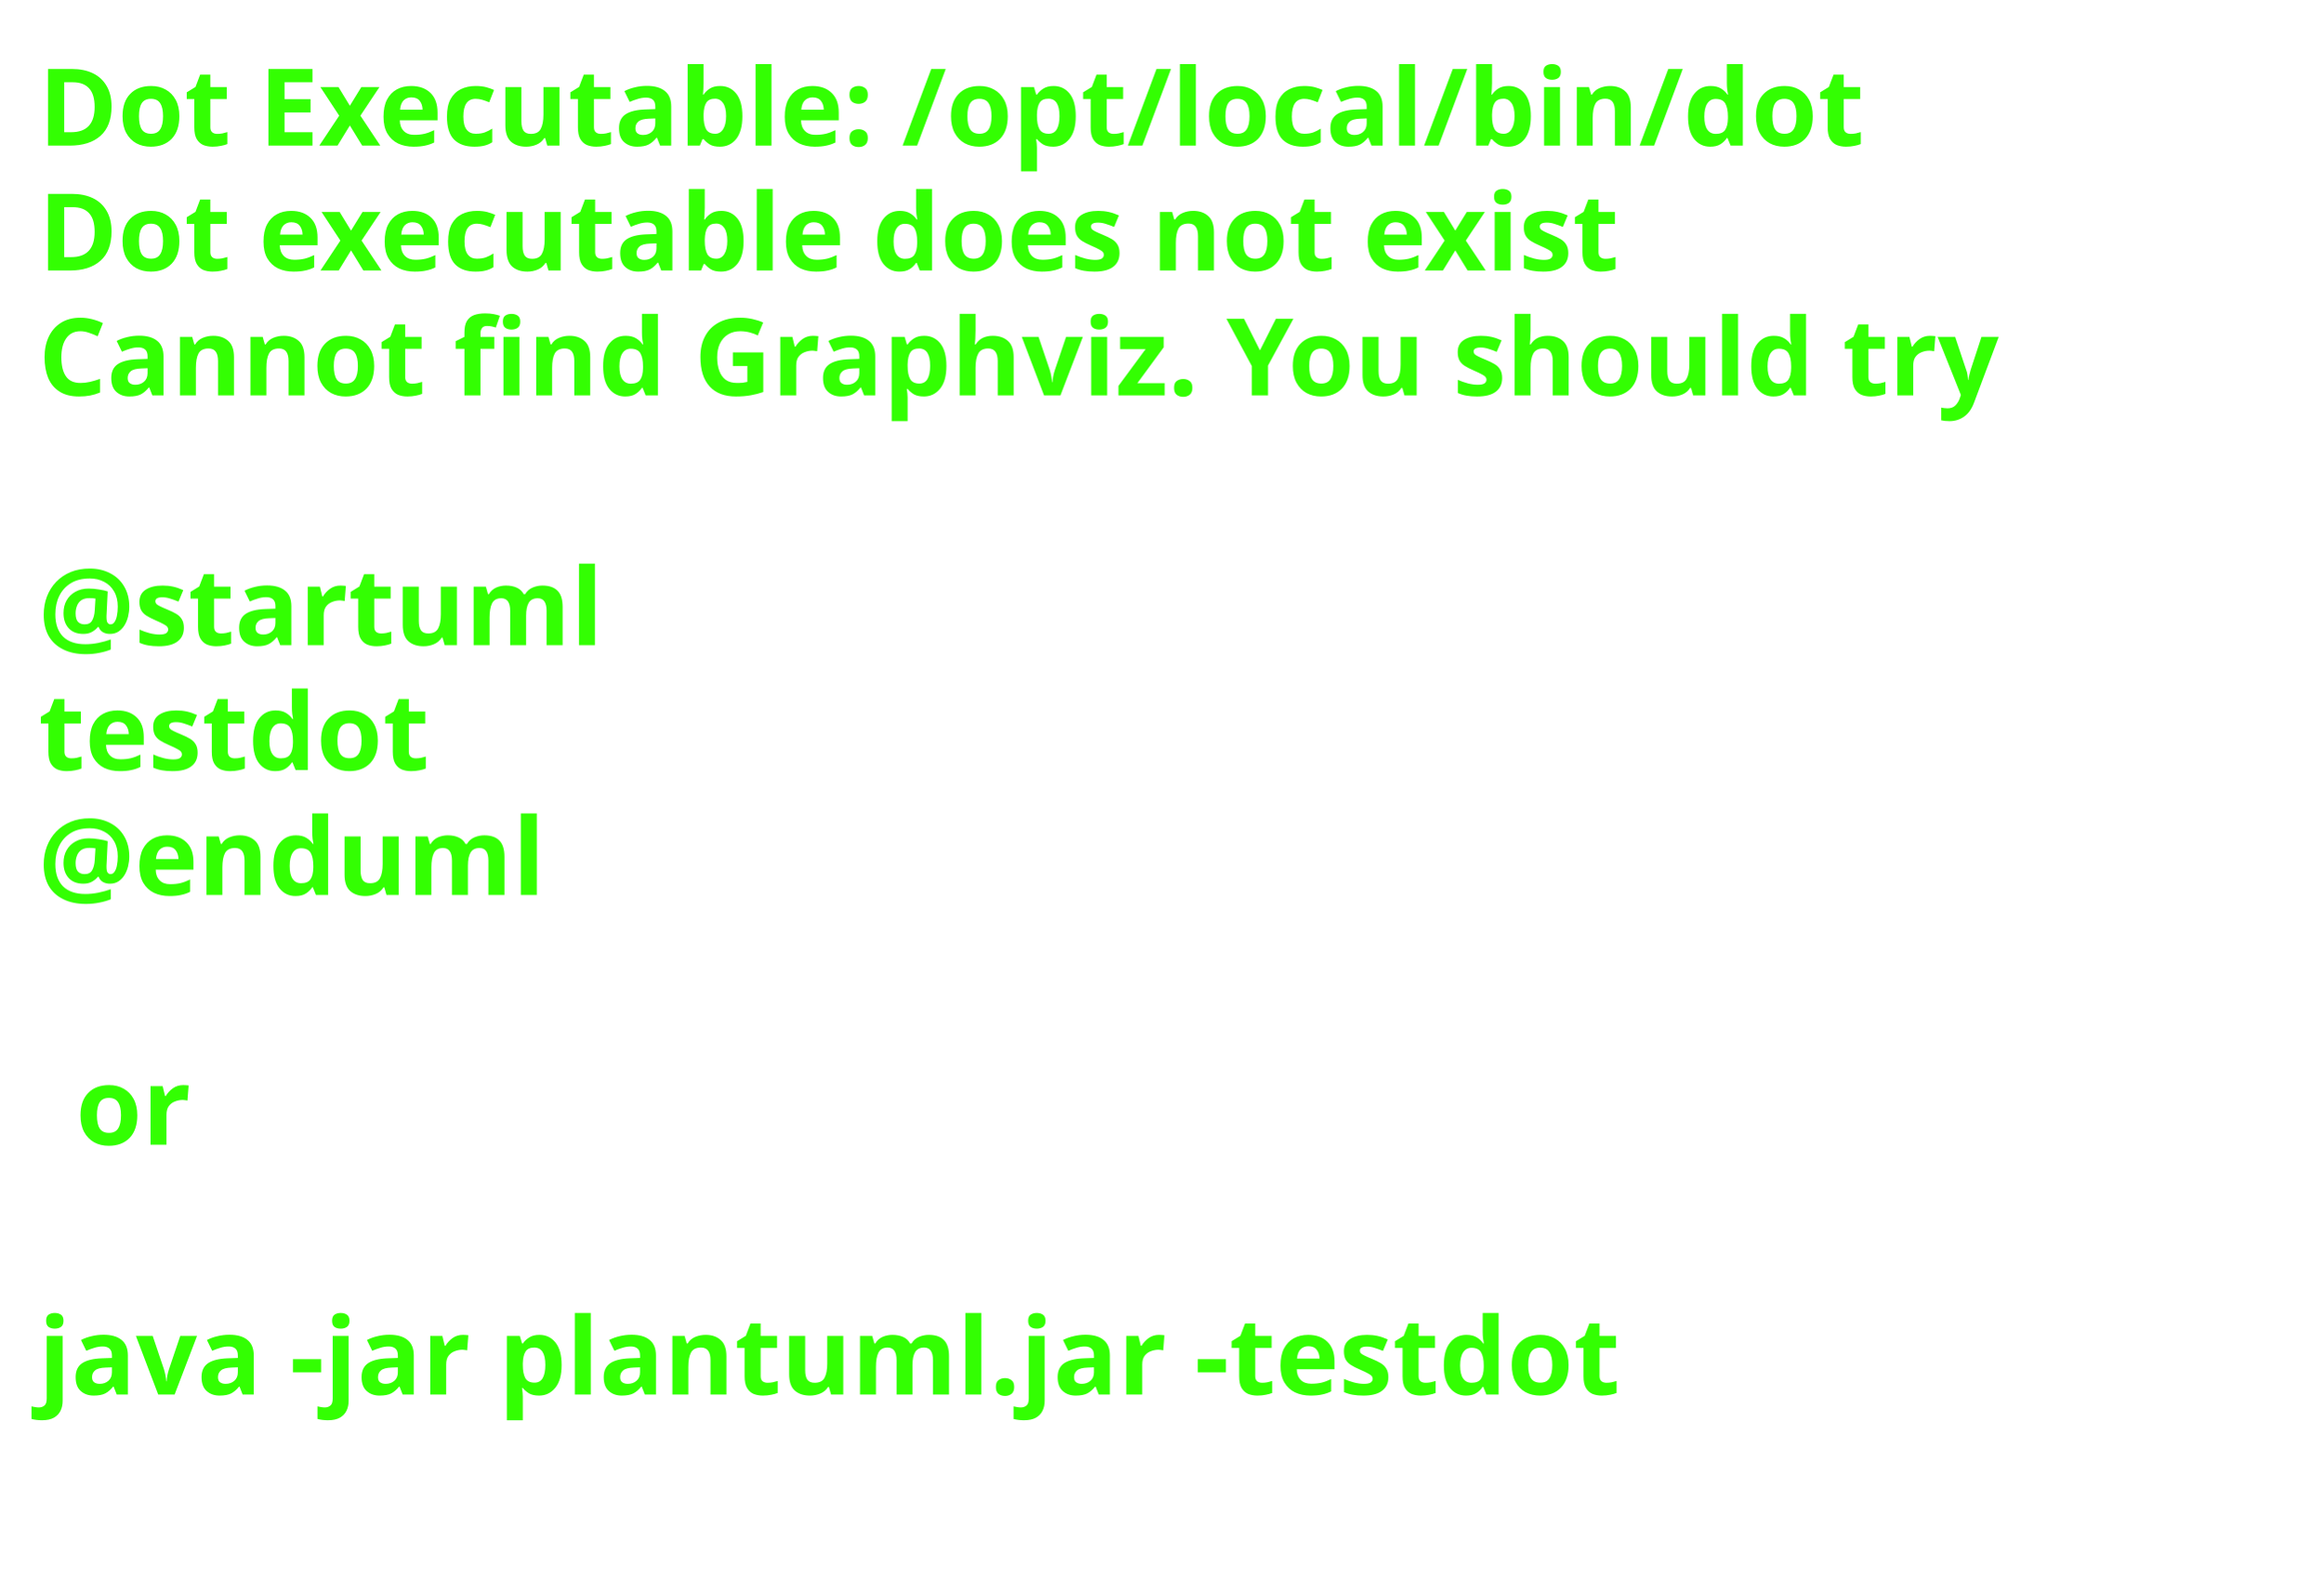
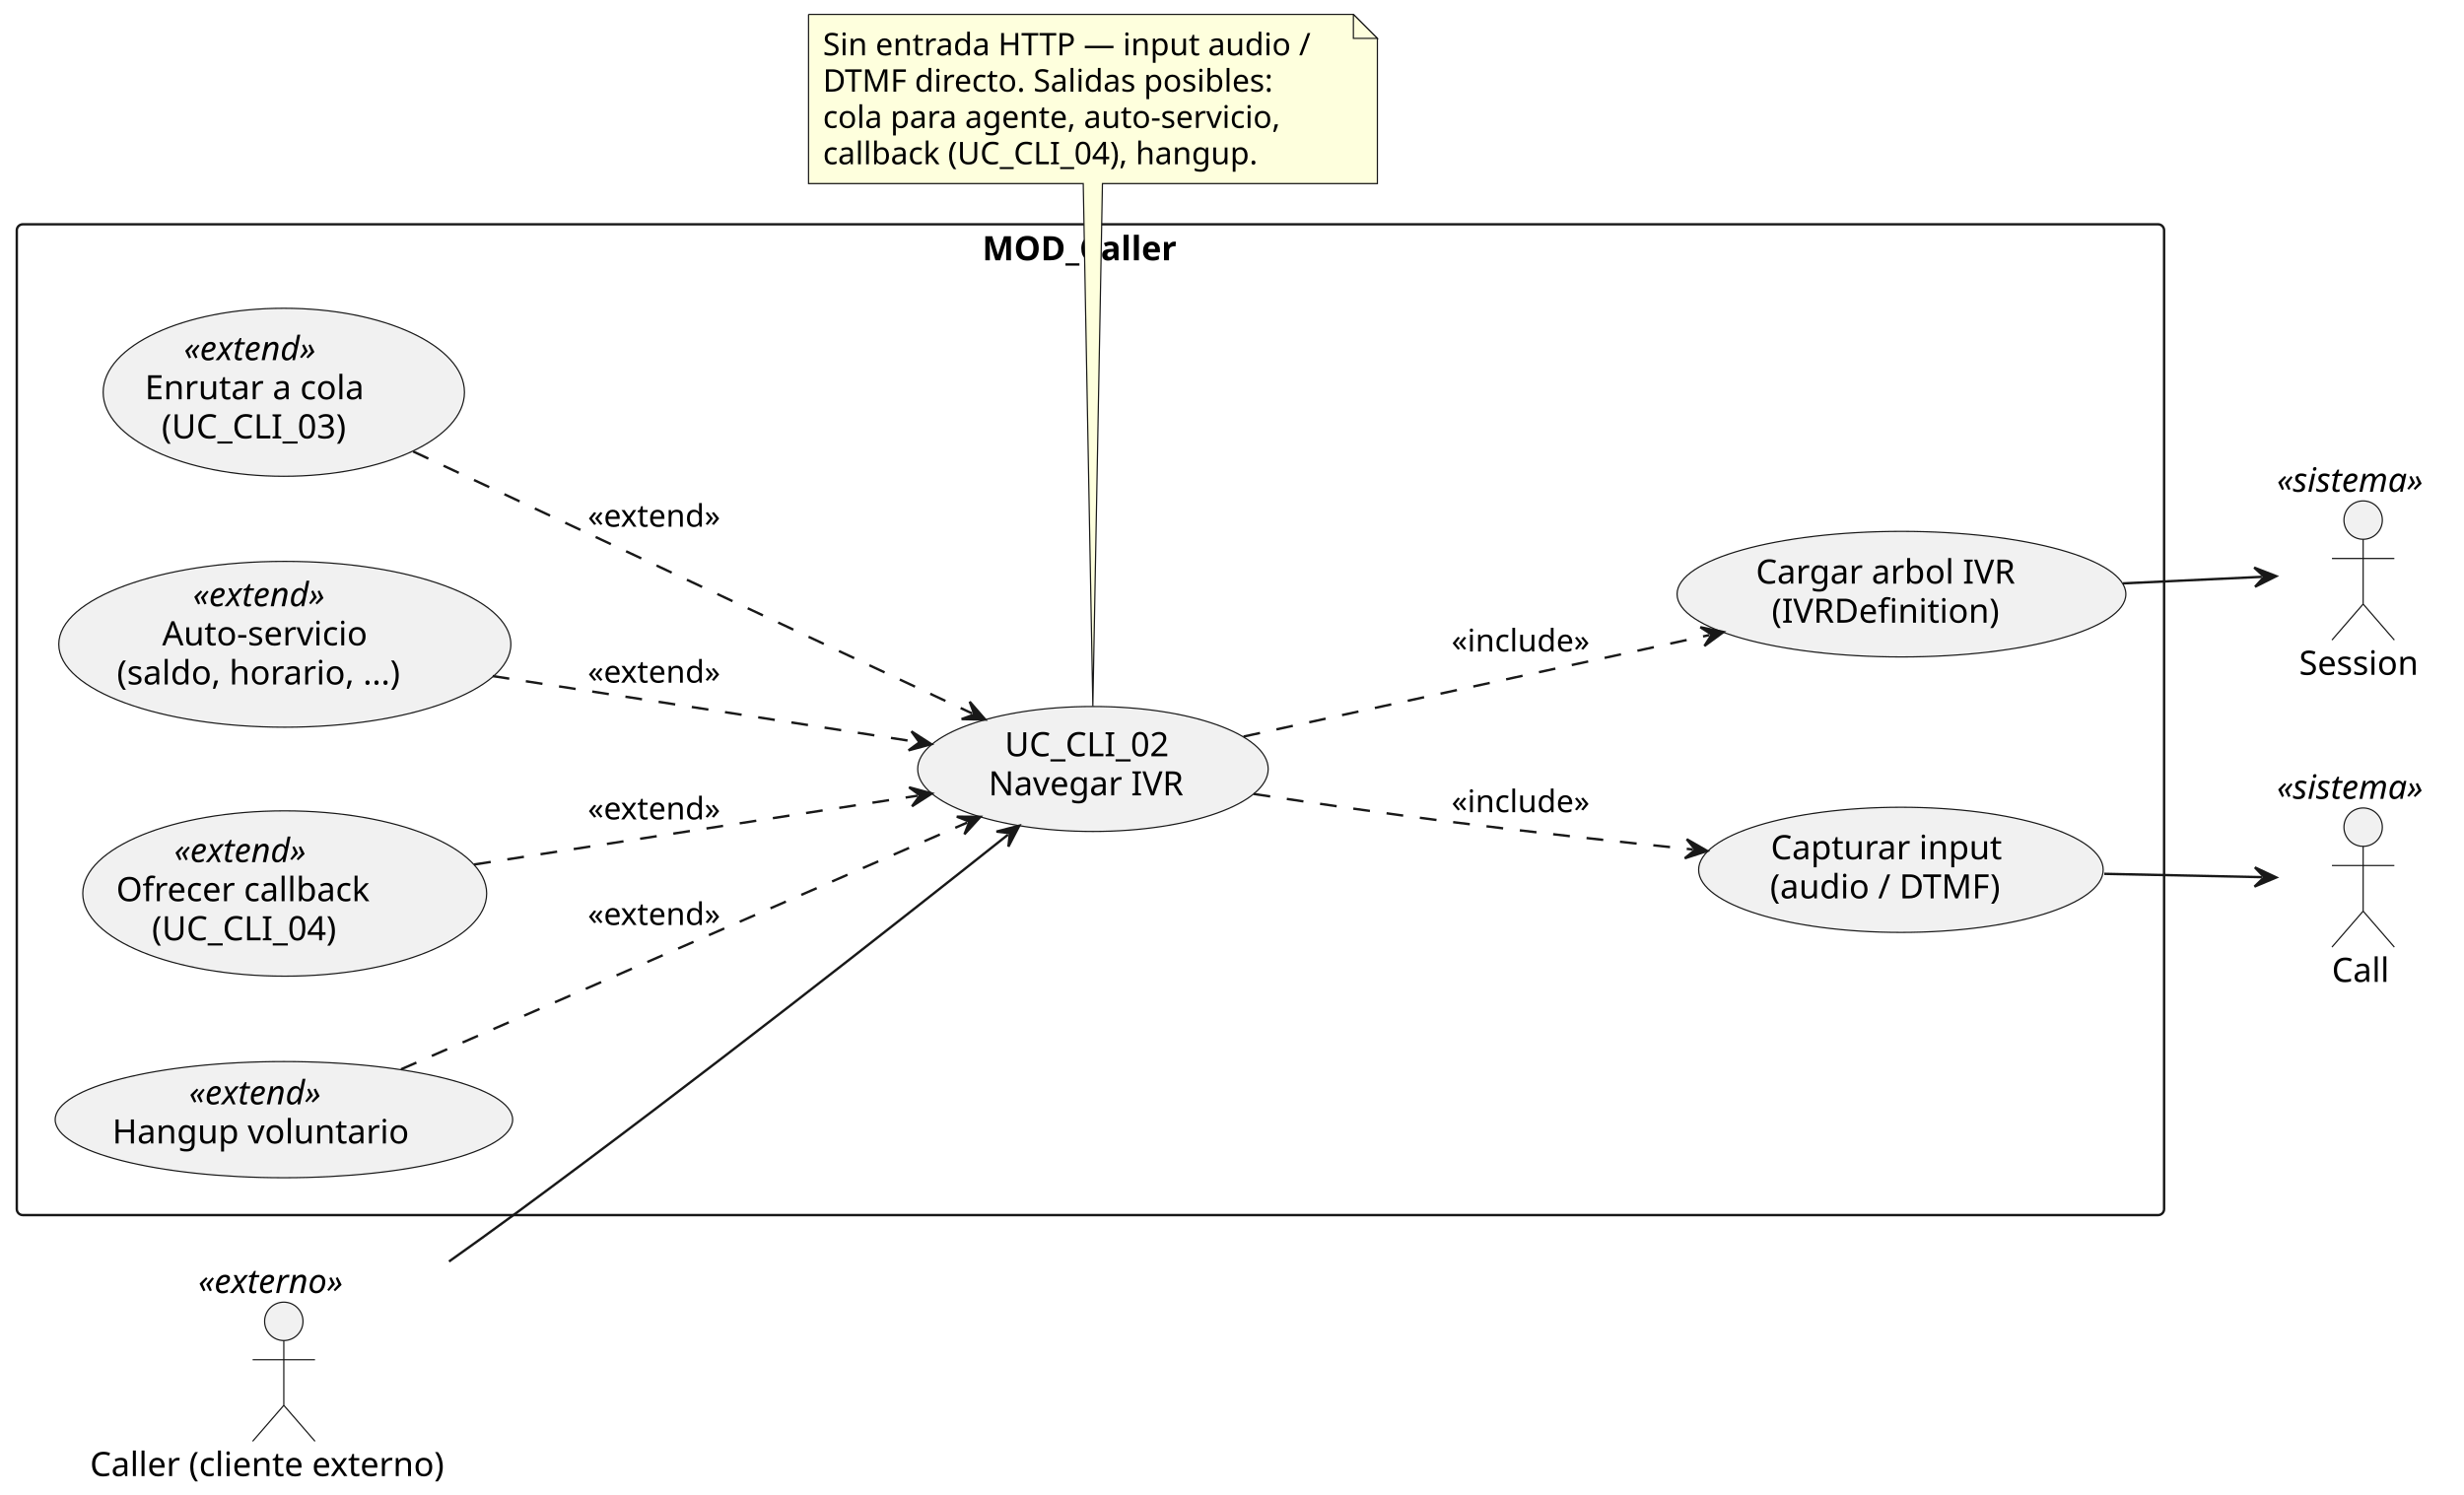
- <svg xmlns="http://www.w3.org/2000/svg" contentStyleType="text/css" height="206px" preserveAspectRatio="none" style="width:303px;height:206px;background:#FFFFFF;" version="1.1" viewBox="0 0 303 206" width="303px" zoomAndPan="magnify">
+ <svg xmlns="http://www.w3.org/2000/svg" contentStyleType="text/css" height="623px" preserveAspectRatio="none" style="width:1027px;height:623px;background:#FFFFFF;" version="1.1" viewBox="0 0 1027 623" width="1027px" zoomAndPan="magnify">
  <defs />
  <g>
-     <text fill="#33FF02" font-family="sans-serif" font-size="14" font-weight="bold" lengthAdjust="spacing" textLength="264.954" x="5" y="19">Dot Executable: /opt/local/bin/dot</text>
-     <text fill="#33FF02" font-family="sans-serif" font-size="14" font-weight="bold" lengthAdjust="spacing" textLength="236.264" x="5" y="35.297">Dot executable does not exist</text>
-     <text fill="#33FF02" font-family="sans-serif" font-size="14" font-weight="bold" lengthAdjust="spacing" textLength="291.587" x="5" y="51.594">Cannot find Graphviz. You should try</text>
-     <text fill="#33FF02" font-family="sans-serif" font-size="14" font-weight="bold" lengthAdjust="spacing" textLength="4.874" x="5" y="67.891"> </text>
-     <text fill="#33FF02" font-family="sans-serif" font-size="14" font-weight="bold" lengthAdjust="spacing" textLength="81.423" x="5" y="84.188">@startuml</text>
-     <text fill="#33FF02" font-family="sans-serif" font-size="14" font-weight="bold" lengthAdjust="spacing" textLength="57.545" x="5" y="100.484">testdot</text>
-     <text fill="#33FF02" font-family="sans-serif" font-size="14" font-weight="bold" lengthAdjust="spacing" textLength="72.837" x="5" y="116.781">@enduml</text>
-     <text fill="#33FF02" font-family="sans-serif" font-size="14" font-weight="bold" lengthAdjust="spacing" textLength="4.874" x="5" y="133.078"> </text>
-     <text fill="#33FF02" font-family="sans-serif" font-size="14" font-weight="bold" lengthAdjust="spacing" textLength="16.523" x="9.874" y="149.375">or</text>
-     <text fill="#33FF02" font-family="sans-serif" font-size="14" font-weight="bold" lengthAdjust="spacing" textLength="4.874" x="5" y="165.672"> </text>
-     <text fill="#33FF02" font-family="sans-serif" font-size="14" font-weight="bold" lengthAdjust="spacing" textLength="234.507" x="5" y="181.969">java -jar plantuml.jar -testdot</text>
-     <text fill="#33FF02" font-family="sans-serif" font-size="14" font-weight="bold" lengthAdjust="spacing" textLength="4.874" x="5" y="198.266"> </text>
+     <g id="cluster_MOD_Caller">
+       <rect fill="none" height="413" rx="2.5" ry="2.5" style="stroke:#181818;stroke-width:1.0;" width="895" x="7" y="93.5" />
+       <text fill="#000000" font-family="sans-serif" font-size="14" font-weight="bold" lengthAdjust="spacing" textLength="90.173" x="409.414" y="108.495">MOD_Caller</text>
+     </g>
+     <g id="elem_UC_CLI_02">
+       <ellipse cx="455.543" cy="320.547" fill="#F1F1F1" rx="73.043" ry="26.047" style="stroke:#181818;stroke-width:0.5;" />
+       <text fill="#000000" font-family="sans-serif" font-size="14" lengthAdjust="spacing" textLength="73.541" x="418.772" y="315.245">UC_CLI_02</text>
+       <text fill="#000000" font-family="sans-serif" font-size="14" lengthAdjust="spacing" textLength="87.056" x="412.015" y="331.542">Navegar IVR</text>
+     </g>
+     <g id="elem_CARGAR">
+       <ellipse cx="792.53" cy="247.671" fill="#F1F1F1" rx="93.53" ry="26.171" style="stroke:#181818;stroke-width:0.5;" />
+       <text fill="#000000" font-family="sans-serif" font-size="14" lengthAdjust="spacing" textLength="115.343" x="731.859" y="243.27">Cargar arbol IVR</text>
+       <text fill="#000000" font-family="sans-serif" font-size="14" lengthAdjust="spacing" textLength="102.149" x="738.455" y="259.567">(IVRDefinition)</text>
+     </g>
+     <g id="elem_CAPTURAR">
+       <ellipse cx="792.307" cy="362.585" fill="#F1F1F1" rx="84.307" ry="26.085" style="stroke:#181818;stroke-width:0.5;" />
+       <text fill="#000000" font-family="sans-serif" font-size="14" lengthAdjust="spacing" textLength="102.156" x="738.068" y="358.184">Capturar input</text>
+       <text fill="#000000" font-family="sans-serif" font-size="14" lengthAdjust="spacing" textLength="102.799" x="737.747" y="374.481">(audio / DTMF)</text>
+     </g>
+     <g id="elem_ROUTE_QUEUE">
+       <ellipse cx="118.292" cy="163.519" fill="#F1F1F1" rx="75.292" ry="35.019" style="stroke:#181818;stroke-width:0.5;" />
+       <text fill="#000000" font-family="sans-serif" font-size="14" font-style="italic" lengthAdjust="spacing" textLength="65.892" x="76.64" y="150.146">«extend»</text>
+       <text fill="#000000" font-family="sans-serif" font-size="14" lengthAdjust="spacing" textLength="98.383" x="60.394" y="166.443">Enrutar a cola</text>
+       <text fill="#000000" font-family="sans-serif" font-size="14" lengthAdjust="spacing" textLength="84.465" x="67.353" y="182.739">(UC_CLI_03)</text>
+     </g>
+     <g id="elem_SELF_SERVICE">
+       <ellipse cx="118.712" cy="268.566" fill="#F1F1F1" rx="94.212" ry="34.566" style="stroke:#181818;stroke-width:0.5;" />
+       <text fill="#000000" font-family="sans-serif" font-size="14" font-style="italic" lengthAdjust="spacing" textLength="65.892" x="80.415" y="252.714">«extend»</text>
+       <text fill="#000000" font-family="sans-serif" font-size="14" lengthAdjust="spacing" textLength="91.547" x="67.587" y="269.011">Auto-servicio</text>
+       <text fill="#000000" font-family="sans-serif" font-size="14" lengthAdjust="spacing" textLength="129.274" x="48.724" y="285.308">(saldo, horario, ...)</text>
+     </g>
+     <g id="elem_ROUTE_CALLBACK">
+       <ellipse cx="118.671" cy="372.456" fill="#F1F1F1" rx="84.171" ry="34.456" style="stroke:#181818;stroke-width:0.5;" />
+       <text fill="#000000" font-family="sans-serif" font-size="14" font-style="italic" lengthAdjust="spacing" textLength="65.892" x="72.579" y="359.36">«extend»</text>
+       <text fill="#000000" font-family="sans-serif" font-size="14" lengthAdjust="spacing" textLength="114.16" x="48.444" y="375.657">Ofrecer callback</text>
+       <text fill="#000000" font-family="sans-serif" font-size="14" lengthAdjust="spacing" textLength="84.465" x="63.292" y="391.954">(UC_CLI_04)</text>
+     </g>
+     <g id="elem_HANGUP">
+       <ellipse cx="118.335" cy="466.718" fill="#F1F1F1" rx="95.335" ry="24.218" style="stroke:#181818;stroke-width:0.5;" />
+       <text fill="#000000" font-family="sans-serif" font-size="14" font-style="italic" lengthAdjust="spacing" textLength="65.892" x="78.792" y="460.341">«extend»</text>
+       <text fill="#000000" font-family="sans-serif" font-size="14" lengthAdjust="spacing" textLength="129.842" x="46.817" y="476.638">Hangup voluntario</text>
+     </g>
+     <g id="elem_CALLER">
+       <ellipse cx="118.294" cy="550.797" fill="#F1F1F1" rx="8" ry="8" style="stroke:#181818;stroke-width:0.5;" />
+       <path d="M118.294,558.797 L118.294,585.797 M105.294,566.797 L131.294,566.797 M118.294,585.797 L105.294,600.797 M118.294,585.797 L131.294,600.797 " fill="none" style="stroke:#181818;stroke-width:0.5;" />
+       <text fill="#000000" font-family="sans-serif" font-size="14" lengthAdjust="spacing" textLength="161.588" x="37.5" y="615.292">Caller (cliente externo)</text>
+       <text fill="#000000" font-family="sans-serif" font-size="14" font-style="italic" lengthAdjust="spacing" textLength="71.326" x="82.631" y="538.995">«externo»</text>
+     </g>
+     <g id="elem_CALL">
+       <ellipse cx="984.964" cy="344.797" fill="#F1F1F1" rx="8" ry="8" style="stroke:#181818;stroke-width:0.5;" />
+       <path d="M984.964,352.797 L984.964,379.797 M971.964,360.797 L997.964,360.797 M984.964,379.797 L971.964,394.797 M984.964,379.797 L997.964,394.797 " fill="none" style="stroke:#181818;stroke-width:0.5;" />
+       <text fill="#000000" font-family="sans-serif" font-size="14" lengthAdjust="spacing" textLength="26.134" x="971.897" y="409.292">Call</text>
+       <text fill="#000000" font-family="sans-serif" font-size="14" font-style="italic" lengthAdjust="spacing" textLength="71.928" x="949" y="332.995">«sistema»</text>
+     </g>
+     <g id="elem_SESSION">
+       <ellipse cx="984.964" cy="216.797" fill="#F1F1F1" rx="8" ry="8" style="stroke:#181818;stroke-width:0.5;" />
+       <path d="M984.964,224.797 L984.964,251.797 M971.964,232.797 L997.964,232.797 M984.964,251.797 L971.964,266.797 M984.964,251.797 L997.964,266.797 " fill="none" style="stroke:#181818;stroke-width:0.5;" />
+       <text fill="#000000" font-family="sans-serif" font-size="14" lengthAdjust="spacing" textLength="53.416" x="958.256" y="281.292">Session</text>
+       <text fill="#000000" font-family="sans-serif" font-size="14" font-style="italic" lengthAdjust="spacing" textLength="71.928" x="949" y="204.995">«sistema»</text>
+     </g>
+     <g id="elem_GMN22">
+       <path d="M337,6 L337,76.531 A0,0 0 0 0 337,76.531 L451.5,76.531 L455.5,294.34 L459.5,76.531 L574.1,76.531 A0,0 0 0 0 574.1,76.531 L574.1,16 L564.1,6 L337,6 A0,0 0 0 0 337,6 " fill="#FEFFDD" style="stroke:#181818;stroke-width:0.5;" />
+       <path d="M564.1,6 L564.1,16 L574.1,16 L564.1,6 " fill="#FEFFDD" style="stroke:#181818;stroke-width:0.5;" />
+       <text fill="#000000" font-family="sans-serif" font-size="13" lengthAdjust="spacing" textLength="216.1" x="343" y="23.067">Sin entrada HTTP — input audio /</text>
+       <text fill="#000000" font-family="sans-serif" font-size="13" lengthAdjust="spacing" textLength="202.617" x="343" y="38.2">DTMF directo. Salidas posibles:</text>
+       <text fill="#000000" font-family="sans-serif" font-size="13" lengthAdjust="spacing" textLength="206.502" x="343" y="53.333">cola para agente, auto-servicio,</text>
+       <text fill="#000000" font-family="sans-serif" font-size="13" lengthAdjust="spacing" textLength="197.38" x="343" y="68.465">callback (UC_CLI_04), hangup.</text>
+     </g>
+     <g id="link_CALLER_UC_CLI_02">
+       <path d="M187.15,525.85 C196.23,519.42 205.37,512.84 214,506.5 C291.19,449.75 375.113,383.714 420.163,347.904 " fill="none" id="CALLER-to-UC_CLI_02" style="stroke:#181818;stroke-width:1.0;" />
+       <polygon fill="#181818" points="424.86,344.17,415.326,346.639,420.946,347.281,420.304,352.902,424.86,344.17" style="stroke:#181818;stroke-width:1.0;" />
+     </g>
+     <g id="link_UC_CLI_02_CARGAR">
+       <path d="M518.33,307.03 C574.86,294.71 652.668,277.758 712.498,264.718 " fill="none" id="UC_CLI_02-to-CARGAR" style="stroke:#181818;stroke-width:1.0;stroke-dasharray:7.0,7.0;" />
+       <polygon fill="#181818" points="718.36,263.44,708.715,261.448,713.475,264.505,710.418,269.265,718.36,263.44" style="stroke:#181818;stroke-width:1.0;" />
+       <text fill="#000000" font-family="sans-serif" font-size="13" lengthAdjust="spacing" textLength="63.007" x="605" y="271.567">«include»</text>
+     </g>
+     <g id="link_UC_CLI_02_CAPTURAR">
+       <path d="M522.5,330.95 C547.94,334.81 577.29,339.09 604,342.5 C639.23,347 672.312,350.663 705.612,354.103 " fill="none" id="UC_CLI_02-to-CAPTURAR" style="stroke:#181818;stroke-width:1.0;stroke-dasharray:7.0,7.0;" />
+       <polygon fill="#181818" points="711.58,354.72,703.039,349.816,706.606,354.206,702.217,357.774,711.58,354.72" style="stroke:#181818;stroke-width:1.0;" />
+       <text fill="#000000" font-family="sans-serif" font-size="13" lengthAdjust="spacing" textLength="63.007" x="605" y="338.567">«include»</text>
+     </g>
+     <g id="link_ROUTE_QUEUE_UC_CLI_02">
+       <path d="M172.21,188.2 C237.99,219.03 343.847,268.644 405.207,297.394 " fill="none" id="ROUTE_QUEUE-to-UC_CLI_02" style="stroke:#181818;stroke-width:1.0;stroke-dasharray:7.0,7.0;" />
+       <polygon fill="#181818" points="410.64,299.94,404.187,292.499,406.112,297.819,400.793,299.744,410.64,299.94" style="stroke:#181818;stroke-width:1.0;" />
+       <text fill="#000000" font-family="sans-serif" font-size="13" lengthAdjust="spacing" textLength="61.185" x="245" y="219.567">«extend»</text>
+     </g>
+     <g id="link_SELF_SERVICE_UC_CLI_02">
+       <path d="M205.34,281.82 C262.23,290.66 329.851,301.149 382.251,309.289 " fill="none" id="SELF_SERVICE-to-UC_CLI_02" style="stroke:#181818;stroke-width:1.0;stroke-dasharray:7.0,7.0;" />
+       <polygon fill="#181818" points="388.18,310.21,379.901,304.876,383.239,309.442,378.673,312.781,388.18,310.21" style="stroke:#181818;stroke-width:1.0;" />
+       <text fill="#000000" font-family="sans-serif" font-size="13" lengthAdjust="spacing" textLength="61.185" x="245" y="284.567">«extend»</text>
+     </g>
+     <g id="link_ROUTE_CALLBACK_UC_CLI_02">
+       <path d="M197.62,360.37 C255.53,351.39 327.651,340.19 382.481,331.68 " fill="none" id="ROUTE_CALLBACK-to-UC_CLI_02" style="stroke:#181818;stroke-width:1.0;stroke-dasharray:7.0,7.0;" />
+       <polygon fill="#181818" points="388.41,330.76,378.903,328.188,383.469,331.527,380.13,336.093,388.41,330.76" style="stroke:#181818;stroke-width:1.0;" />
+       <text fill="#000000" font-family="sans-serif" font-size="13" lengthAdjust="spacing" textLength="61.185" x="245" y="341.567">«extend»</text>
+     </g>
+     <g id="link_HANGUP_UC_CLI_02">
+       <path d="M167.14,445.74 C231.45,417.71 339.76,370.507 403.14,342.887 " fill="none" id="HANGUP-to-UC_CLI_02" style="stroke:#181818;stroke-width:1.0;stroke-dasharray:7.0,7.0;" />
+       <polygon fill="#181818" points="408.64,340.49,398.791,340.418,404.056,342.488,401.987,347.752,408.64,340.49" style="stroke:#181818;stroke-width:1.0;" />
+       <text fill="#000000" font-family="sans-serif" font-size="13" lengthAdjust="spacing" textLength="61.185" x="245" y="385.567">«extend»</text>
+     </g>
+     <g id="link_CARGAR_SESSION">
+       <path d="M884.84,243.18 C907.57,242.11 924.597,241.301 942.737,240.451 " fill="none" id="CARGAR-to-SESSION" style="stroke:#181818;stroke-width:1.0;" />
+       <polygon fill="#181818" points="948.73,240.17,939.553,236.596,943.736,240.404,939.927,244.587,948.73,240.17" style="stroke:#181818;stroke-width:1.0;" />
+     </g>
+     <g id="link_CAPTURAR_CALL">
+       <path d="M877.06,364.25 C902.25,364.78 922.551,365.215 942.761,365.635 " fill="none" id="CAPTURAR-to-CALL" style="stroke:#181818;stroke-width:1.0;" />
+       <polygon fill="#181818" points="948.76,365.76,939.845,361.574,943.761,365.656,939.679,369.572,948.76,365.76" style="stroke:#181818;stroke-width:1.0;" />
+     </g>
  </g>
</svg>
